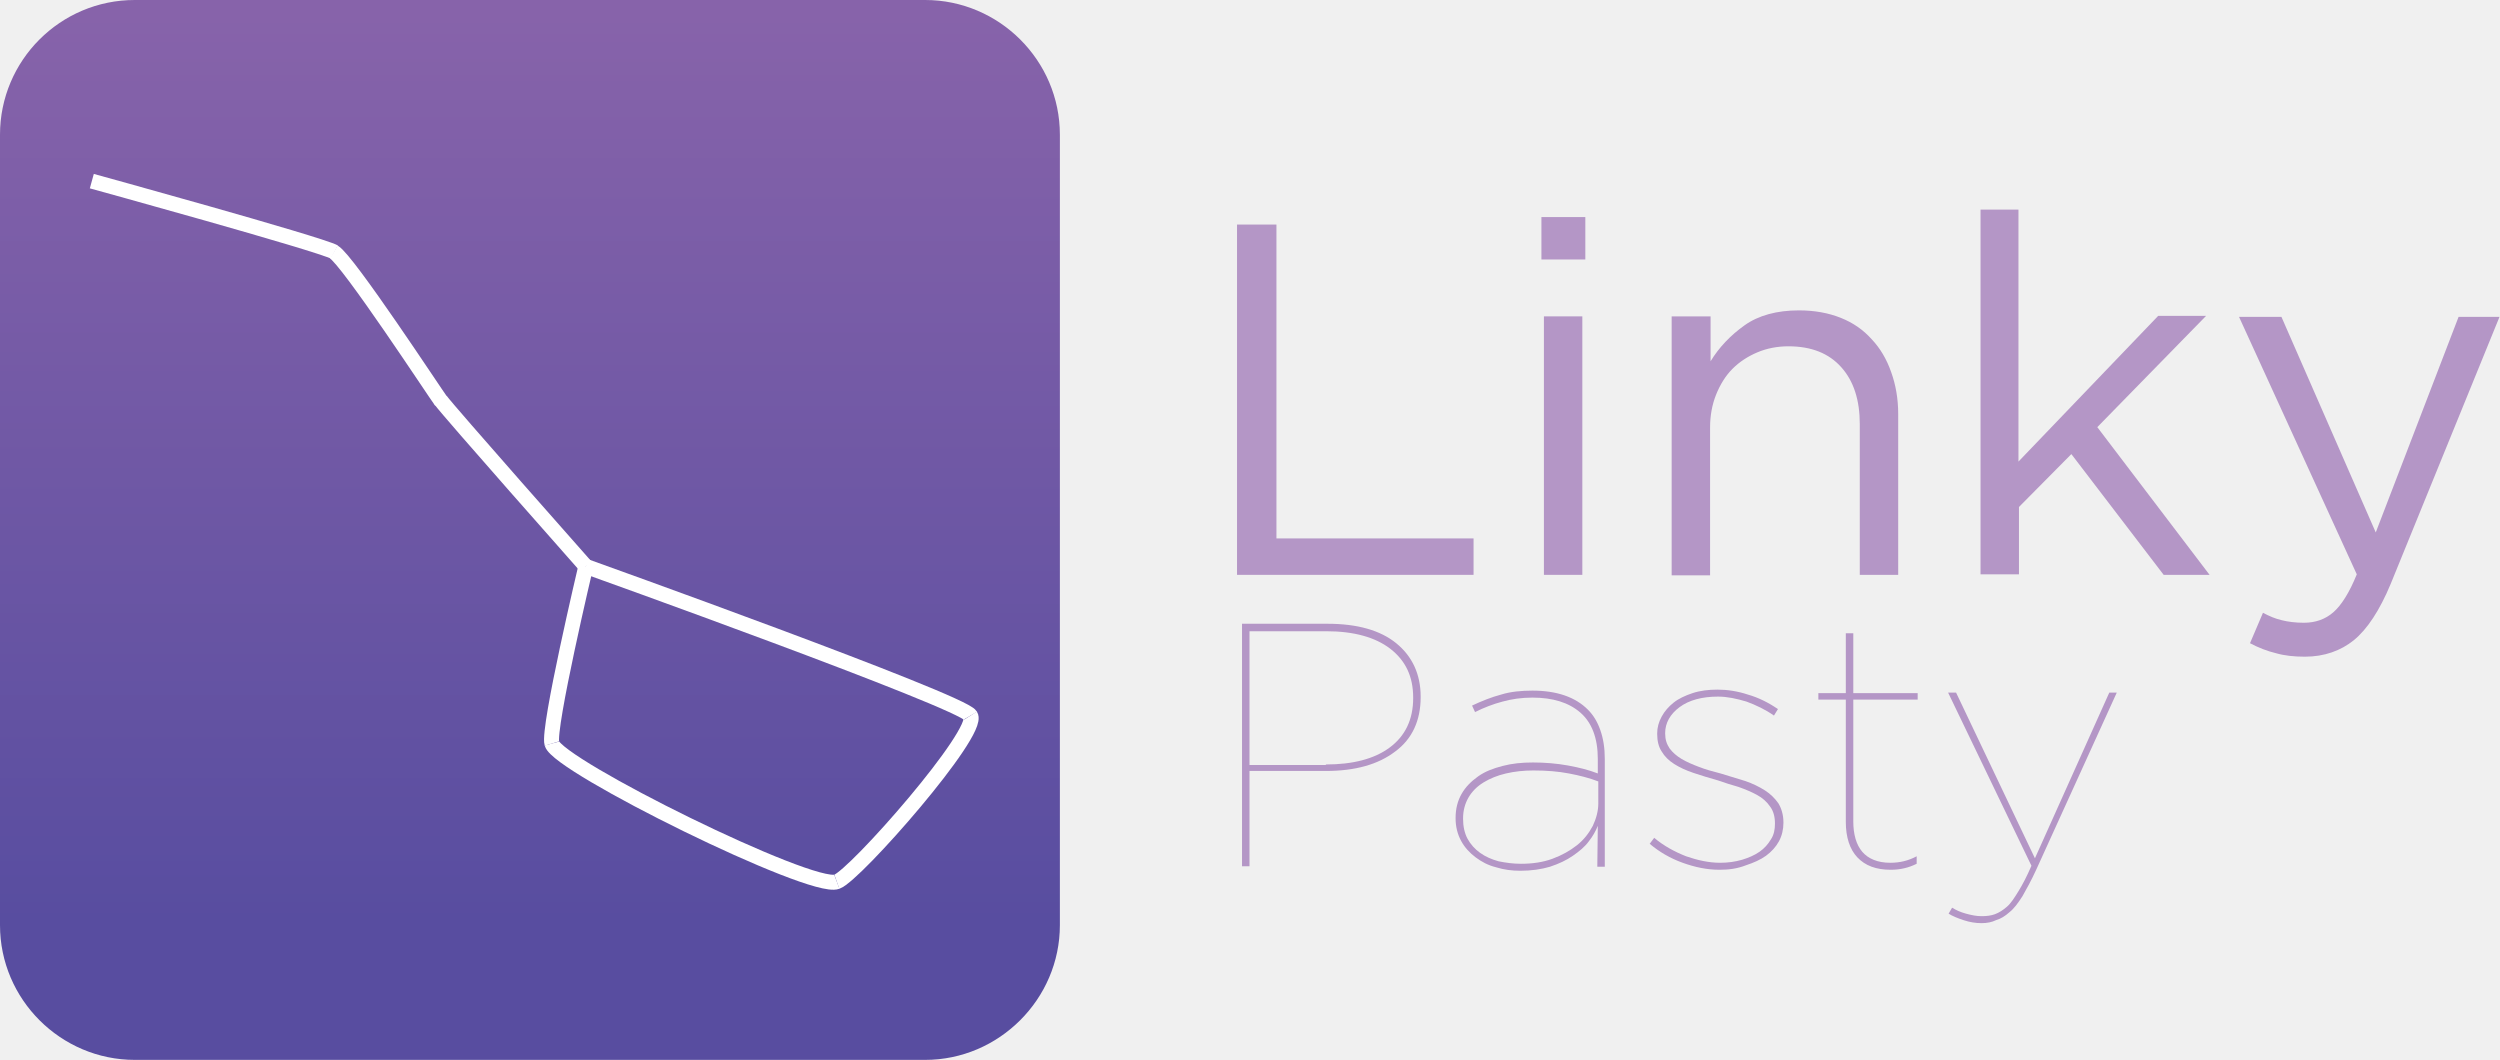
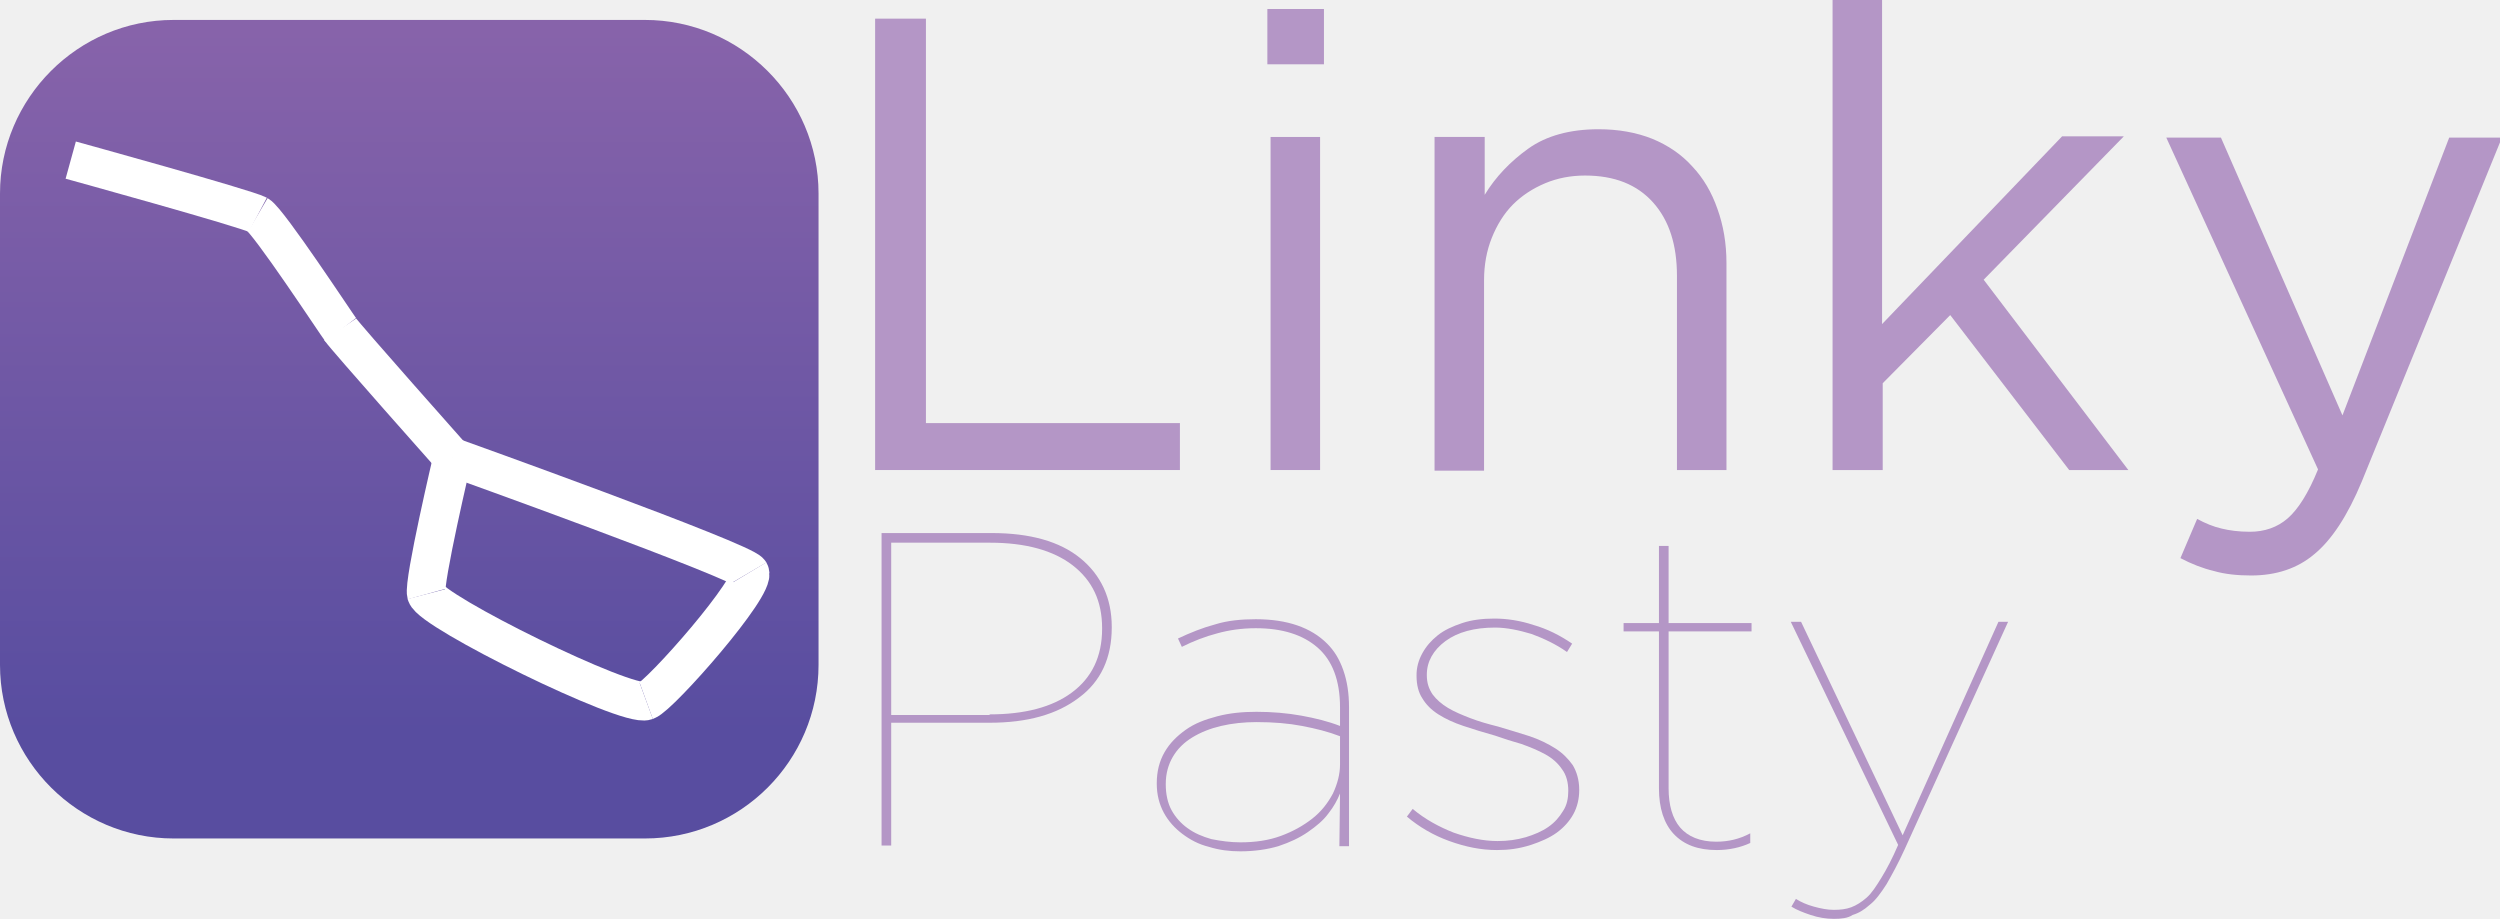
- <svg xmlns="http://www.w3.org/2000/svg" version="1.1" x="0px" y="0px" viewBox="0 0 501 212.4" enable-background="new 0 0 501 212.4" xml:space="preserve">
+ <svg xmlns="http://www.w3.org/2000/svg" version="1.1" x="0px" y="0px" viewBox="0 0 388.8 142.9" enable-background="new 0 0 388.8 142.9" xml:space="preserve">
  <g id="Calque_1">
    <g>
	</g>
  </g>
  <g id="Calque_3">
</g>
  <g id="Calque_2">
-     <linearGradient id="SVGID_1_" gradientUnits="userSpaceOnUse" x1="106.186" y1="210.521" x2="106.186" y2="2.642">
+     <linearGradient id="SVGID_1_" gradientUnits="userSpaceOnUse" x1="63.645" y1="129.28" x2="63.645" y2="4.683">
      <stop offset="0.123" style="stop-color:#584DA0" />
      <stop offset="1" style="stop-color:#8763AA" />
    </linearGradient>
-     <path fill="url(#SVGID_1_)" d="M185.4,212.4H27c-14.8,0-27-12.1-27-27V27C0,12.1,12.1,0,27,0h158.4c14.8,0,27,12.1,27,27v158.4   C212.4,200.2,200.2,212.4,185.4,212.4z" />
+     <path fill="url(#SVGID_1_)" d="M100.3,130.4H27c-14.8,0-27-12.1-27-27V30.1c0-14.8,12.1-27,27-27h73.3c14.8,0,27,12.1,27,27v73.3   C127.3,118.3,115.2,130.4,100.3,130.4z" />
    <g>
-       <path fill="#FFFFFF" stroke="#FFFFFF" stroke-width="3" stroke-miterlimit="10" d="M88.3,80.2c1.4,2,29.1,33.3,29.1,33.3" />
+       <path fill="#FFFFFF" stroke="#FFFFFF" stroke-width="6" stroke-miterlimit="10" d="M52.9,51.2c0.8,1.2,17.5,20,17.5,20" />
      <g>
-         <path fill="none" stroke="#FFFFFF" stroke-width="3" stroke-miterlimit="10" d="M66.9,50.5c2.8,1.6,20.3,28.3,21.5,29.9" />
-         <path fill="#FFFFFF" stroke="#FFFFFF" stroke-width="3" stroke-miterlimit="10" d="M117.4,113.5c0,0-7.7,32.5-6.8,35.5" />
-         <path fill="none" stroke="#FFFFFF" stroke-width="3" stroke-miterlimit="10" d="M110.6,149c1.2,4.5,52,29.6,57.1,27.7" />
-         <path fill="none" stroke="#FFFFFF" stroke-width="3" stroke-miterlimit="10" d="M167.7,176.7c3.7-1.3,28.9-30,26.8-33.3" />
-         <path fill="none" stroke="#FFFFFF" stroke-width="3" stroke-miterlimit="10" d="M194.5,143.4c-1.7-2.9-77.1-29.9-77.1-29.9" />
-         <path fill="none" stroke="#FFFFFF" stroke-width="3" stroke-miterlimit="10" d="M18.4,36.3c0,0,45.4,12.5,48.6,14.2" />
+         <path fill="none" stroke="#FFFFFF" stroke-width="6" stroke-miterlimit="10" d="M40.1,33.4c1.7,1,12.2,17,12.9,17.9" />
+         <path fill="#FFFFFF" stroke="#FFFFFF" stroke-width="6" stroke-miterlimit="10" d="M70.4,71.1c0,0-4.6,19.5-4.1,21.3" />
+         <path fill="none" stroke="#FFFFFF" stroke-width="6" stroke-miterlimit="10" d="M66.3,92.4c0.7,2.7,31.2,17.7,34.2,16.6" />
+         <path fill="none" stroke="#FFFFFF" stroke-width="6" stroke-miterlimit="10" d="M100.5,109c2.2-0.8,17.3-18,16.1-20" />
+         <path fill="none" stroke="#FFFFFF" stroke-width="6" stroke-miterlimit="10" d="M116.6,89c-1-1.7-46.2-17.9-46.2-17.9" />
+         <path fill="none" stroke="#FFFFFF" stroke-width="6" stroke-miterlimit="10" d="M11,24.9c0,0,27.2,7.5,29.1,8.5" />
      </g>
    </g>
    <g>
-       <path fill="#B496C6" d="M247.9,45h7.9v62.9h39.5v7.3h-47.4V45z" />
-       <path fill="#B496C6" d="M308.9,43.5h8.8V52h-8.8V43.5z M309.4,63.4h7.7v51.8h-7.7V63.4z" />
-       <path fill="#B496C6" d="M335.1,63.4h7.7v9c1.7-2.8,4-5.2,6.8-7.2c2.8-2,6.5-3,10.9-3c3.1,0,5.9,0.5,8.4,1.5s4.5,2.4,6.2,4.3    c1.7,1.8,3,4,3.9,6.6c0.9,2.5,1.4,5.3,1.4,8.4v32.2h-7.7V85c0-4.8-1.2-8.6-3.7-11.4c-2.5-2.8-6-4.2-10.6-4.2    c-2.2,0-4.3,0.4-6.2,1.2c-1.9,0.8-3.6,1.9-5,3.3c-1.4,1.4-2.5,3.2-3.3,5.2c-0.8,2-1.2,4.2-1.2,6.6v29.6h-7.7V63.4z" />
-       <path fill="#B496C6" d="M396.8,42h7.7v50.5l28-29.2h9.6l-21.8,22.3l22.5,29.6h-9.2L415.1,91l-10.5,10.6v13.5h-7.7V42z" />
-       <path fill="#B496C6" d="M461.9,131.6c-2.1,0-4.1-0.2-5.8-0.7c-1.7-0.4-3.5-1.1-5.2-2l2.6-6.1c1.3,0.7,2.5,1.2,3.8,1.5    c1.2,0.3,2.7,0.5,4.4,0.5c2.3,0,4.3-0.7,5.9-2.1s3.2-3.9,4.7-7.6l-23.6-51.6h8.5l18.9,43.2l16.6-43.2h8.2l-21.8,53.5    c-2.2,5.3-4.7,9.1-7.4,11.3C469.1,130.4,465.8,131.6,461.9,131.6z" />
+       <path fill="#B496C6" d="M136.1,2.9h7.9v62.9h39.5v7.3h-47.4V2.9z" />
+       <path fill="#B496C6" d="M197.1,1.4h8.8V10h-8.8V1.4z M197.6,21.3h7.7v51.8h-7.7V21.3z" />
+       <path fill="#B496C6" d="M223.2,21.3h7.7v9c1.7-2.8,4-5.2,6.8-7.2c2.8-2,6.5-3,10.9-3c3.1,0,5.9,0.5,8.4,1.5c2.4,1,4.5,2.4,6.2,4.3    c1.7,1.8,3,4,3.9,6.6c0.9,2.5,1.4,5.3,1.4,8.4v32.2h-7.7V42.9c0-4.8-1.2-8.6-3.7-11.4c-2.5-2.8-6-4.2-10.6-4.2    c-2.2,0-4.3,0.4-6.2,1.2c-1.9,0.8-3.6,1.9-5,3.3c-1.4,1.4-2.5,3.2-3.3,5.2c-0.8,2-1.2,4.2-1.2,6.6v29.6h-7.7V21.3z" />
+       <path fill="#B496C6" d="M285-0.1h7.7v50.5l28-29.2h9.6l-21.8,22.3L331,73.1h-9.2L303.3,49l-10.5,10.6v13.5H285V-0.1z" />
+       <path fill="#B496C6" d="M350.1,89.5c-2.1,0-4.1-0.2-5.8-0.7c-1.7-0.4-3.5-1.1-5.2-2l2.6-6.1c1.3,0.7,2.5,1.2,3.8,1.5    c1.2,0.3,2.7,0.5,4.4,0.5c2.3,0,4.3-0.7,5.9-2.1s3.2-3.9,4.7-7.6l-23.6-51.6h8.5l18.9,43.2l16.6-43.2h8.2l-21.8,53.5    c-2.2,5.3-4.7,9.1-7.4,11.3C357.3,88.4,354,89.5,350.1,89.5z" />
    </g>
    <g>
-       <path fill="#B496C6" d="M248.9,125H266c6,0,10.6,1.3,13.8,3.9c3.2,2.6,4.9,6.2,4.9,10.7v0.1c0,4.7-1.7,8.4-5.1,10.9    c-3.4,2.6-8,3.9-13.9,3.9h-15.3v19.1h-1.5V125z M265.7,153.2c5.4,0,9.7-1.1,12.8-3.4c3.1-2.3,4.7-5.6,4.7-9.9v-0.1    c0-4.2-1.5-7.4-4.6-9.8c-3-2.3-7.3-3.5-12.8-3.5h-15.4v26.8H265.7z" />
-       <path fill="#B496C6" d="M304.7,174.5c-1.7,0-3.3-0.2-4.9-0.7c-1.6-0.4-2.9-1.1-4.1-2c-1.2-0.9-2.2-2-2.9-3.3    c-0.7-1.3-1.1-2.8-1.1-4.5v-0.1c0-1.8,0.4-3.4,1.2-4.8c0.8-1.4,1.9-2.5,3.3-3.5s3-1.6,4.9-2.1s3.9-0.7,6.1-0.7    c2.4,0,4.8,0.2,7,0.6c2.2,0.4,4.2,0.9,6,1.6v-2.9c0-4.2-1.2-7.3-3.5-9.3c-2.3-2-5.5-3-9.6-3c-2.2,0-4.2,0.3-6,0.8    c-1.9,0.5-3.7,1.2-5.5,2.1l-0.6-1.3c1.9-0.9,3.9-1.7,5.8-2.2c1.9-0.6,4.1-0.8,6.3-0.8c4.9,0,8.6,1.3,11.1,3.8    c1.1,1.1,1.9,2.4,2.5,4.1c0.6,1.7,0.9,3.6,0.9,5.8v21.6h-1.5l0.1-8.2c-0.4,1-1,2.1-1.8,3.1c-0.8,1.1-1.9,2-3.2,2.9    c-1.3,0.9-2.8,1.6-4.6,2.2C308.9,174.2,306.9,174.5,304.7,174.5z M304.8,173.1c2.3,0,4.4-0.3,6.3-1c1.9-0.7,3.5-1.6,4.9-2.7    c1.4-1.1,2.4-2.4,3.2-3.9c0.7-1.5,1.1-3,1.1-4.5v-4.4c-1.8-0.7-3.8-1.2-5.9-1.6c-2.1-0.4-4.4-0.6-7.1-0.6c-1.9,0-3.8,0.2-5.5,0.6    c-1.7,0.4-3.2,1-4.5,1.8c-1.3,0.8-2.3,1.8-3,3c-0.7,1.2-1.1,2.6-1.1,4.2v0.1c0,1.5,0.3,2.9,0.9,4c0.6,1.1,1.5,2.1,2.5,2.8    c1.1,0.8,2.3,1.3,3.7,1.7C301.8,172.9,303.2,173.1,304.8,173.1z" />
-       <path fill="#B496C6" d="M344.6,174.3c-2.5,0-4.9-0.5-7.4-1.4c-2.5-0.9-4.7-2.2-6.6-3.8l0.9-1.2c1.9,1.6,4.1,2.8,6.4,3.7    c2.3,0.8,4.6,1.3,6.8,1.3c1.6,0,3-0.2,4.4-0.6c1.3-0.4,2.5-0.9,3.5-1.6c1-0.7,1.7-1.5,2.3-2.5c0.6-0.9,0.8-2,0.8-3.1V165    c0-1.3-0.3-2.5-1-3.4c-0.6-0.9-1.5-1.7-2.6-2.3c-1.1-0.6-2.3-1.1-3.7-1.6c-1.4-0.4-2.7-0.8-4.1-1.3c-1.8-0.5-3.4-1-4.9-1.5    c-1.5-0.5-2.8-1.1-3.9-1.8s-1.9-1.5-2.5-2.5c-0.6-0.9-0.9-2.1-0.9-3.5v-0.1c0-1.2,0.3-2.3,0.9-3.4c0.6-1.1,1.4-2,2.4-2.8    c1-0.8,2.3-1.4,3.8-1.9c1.5-0.5,3.2-0.7,5-0.7c1.9,0,4,0.3,6.1,1c2.1,0.6,4.1,1.6,6,2.9l-0.8,1.3c-1.7-1.2-3.6-2.1-5.5-2.8    c-2-0.6-3.9-1-5.7-1c-3.2,0-5.8,0.7-7.7,2.1c-1.9,1.4-2.9,3.2-2.9,5.2v0.1c0,1.2,0.3,2.1,0.9,3c0.6,0.8,1.4,1.5,2.4,2.1    c1,0.6,2.2,1.1,3.5,1.6c1.3,0.5,2.7,0.9,4.3,1.3c1.7,0.5,3.3,1,4.9,1.5c1.5,0.5,2.9,1.2,4,1.9c1.1,0.7,2,1.6,2.7,2.6    c0.6,1,1,2.3,1,3.8v0.1c0,1.3-0.3,2.6-0.9,3.7c-0.6,1.1-1.5,2.1-2.6,2.9c-1.1,0.8-2.5,1.4-4,1.9    C348.1,174.1,346.4,174.3,344.6,174.3z" />
-       <path fill="#B496C6" d="M378.9,174.3c-2.9,0-5.1-0.8-6.7-2.5c-1.5-1.6-2.3-4-2.3-7.1v-24.5h-5.5v-1.3h5.5v-12h1.5v12h12.9v1.3    h-12.9v24.4c0,2.6,0.6,4.7,1.8,6.1c1.2,1.4,3.1,2.2,5.6,2.2c1.9,0,3.6-0.4,5.3-1.3v1.5C382.5,173.9,380.8,174.3,378.9,174.3z" />
-       <path fill="#B496C6" d="M397.1,185c-1.2,0-2.4-0.2-3.6-0.6c-1.2-0.4-2.2-0.8-3-1.3l0.7-1.2c0.8,0.5,1.7,0.9,2.8,1.2    c1.1,0.3,2.1,0.5,3.1,0.5c1,0,1.9-0.1,2.7-0.4c0.8-0.3,1.6-0.8,2.4-1.5c0.8-0.7,1.5-1.8,2.3-3.1c0.8-1.3,1.7-3,2.6-5.1l-16.7-34.7    h1.6l15.8,33.2l14.9-33.2h1.5l-16.1,35.4c-1,2.2-2,4-2.8,5.4c-0.9,1.4-1.7,2.5-2.6,3.2c-0.9,0.8-1.7,1.3-2.7,1.6    C399.2,184.8,398.2,185,397.1,185z" />
+       <path fill="#B496C6" d="M137.1,82.9h17.1c6,0,10.6,1.3,13.8,3.9c3.2,2.6,4.9,6.2,4.9,10.7v0.1c0,4.7-1.7,8.4-5.1,10.9    c-3.4,2.6-8,3.9-13.9,3.9h-15.3v19.1h-1.5V82.9z M153.9,111.1c5.4,0,9.7-1.1,12.8-3.4c3.1-2.3,4.7-5.6,4.7-9.9v-0.1    c0-4.2-1.5-7.4-4.6-9.8c-3-2.3-7.3-3.5-12.8-3.5h-15.4v26.8H153.9z" />
+       <path fill="#B496C6" d="M192.9,132.4c-1.7,0-3.3-0.2-4.9-0.7c-1.6-0.4-2.9-1.1-4.1-2c-1.2-0.9-2.2-2-2.9-3.3    c-0.7-1.3-1.1-2.8-1.1-4.5v-0.1c0-1.8,0.4-3.4,1.2-4.8c0.8-1.4,1.9-2.5,3.3-3.5s3-1.6,4.9-2.1s3.9-0.7,6.1-0.7    c2.4,0,4.8,0.2,7,0.6c2.2,0.4,4.2,0.9,6,1.6V110c0-4.2-1.2-7.3-3.5-9.3c-2.3-2-5.5-3-9.6-3c-2.2,0-4.2,0.3-6,0.8    c-1.9,0.5-3.7,1.2-5.5,2.1l-0.6-1.3c1.9-0.9,3.9-1.7,5.8-2.2c1.9-0.6,4.1-0.8,6.3-0.8c4.9,0,8.6,1.3,11.1,3.8    c1.1,1.1,1.9,2.4,2.5,4.1c0.6,1.7,0.9,3.6,0.9,5.8v21.6h-1.5l0.1-8.2c-0.4,1-1,2.1-1.8,3.1c-0.8,1.1-1.9,2-3.2,2.9    c-1.3,0.9-2.8,1.6-4.6,2.2C197.1,132.1,195.1,132.4,192.9,132.4z M192.9,131c2.3,0,4.4-0.3,6.3-1c1.9-0.7,3.5-1.6,4.9-2.7    c1.4-1.1,2.4-2.4,3.2-3.9c0.7-1.5,1.1-3,1.1-4.5v-4.4c-1.8-0.7-3.8-1.2-5.9-1.6c-2.1-0.4-4.4-0.6-7.1-0.6c-1.9,0-3.8,0.2-5.5,0.6    c-1.7,0.4-3.2,1-4.5,1.8c-1.3,0.8-2.3,1.8-3,3c-0.7,1.2-1.1,2.6-1.1,4.2v0.1c0,1.5,0.3,2.9,0.9,4c0.6,1.1,1.5,2.1,2.5,2.8    c1.1,0.8,2.3,1.3,3.7,1.7C189.9,130.8,191.4,131,192.9,131z" />
+       <path fill="#B496C6" d="M232.8,132.2c-2.5,0-4.9-0.5-7.4-1.4c-2.5-0.9-4.7-2.2-6.6-3.8l0.9-1.2c1.9,1.6,4.1,2.8,6.4,3.7    c2.3,0.8,4.6,1.3,6.8,1.3c1.6,0,3-0.2,4.4-0.6c1.3-0.4,2.5-0.9,3.5-1.6c1-0.7,1.7-1.5,2.3-2.5c0.6-0.9,0.8-2,0.8-3.1V123    c0-1.3-0.3-2.5-1-3.4c-0.6-0.9-1.5-1.7-2.6-2.3c-1.1-0.6-2.3-1.1-3.7-1.6c-1.4-0.4-2.7-0.8-4.1-1.3c-1.8-0.5-3.4-1-4.9-1.5    c-1.5-0.5-2.8-1.1-3.9-1.8s-1.9-1.5-2.5-2.5c-0.6-0.9-0.9-2.1-0.9-3.5V105c0-1.2,0.3-2.3,0.9-3.4c0.6-1.1,1.4-2,2.4-2.8    c1-0.8,2.3-1.4,3.8-1.9c1.5-0.5,3.2-0.7,5-0.7c1.9,0,4,0.3,6.1,1c2.1,0.6,4.1,1.6,6,2.9l-0.8,1.3c-1.7-1.2-3.6-2.1-5.5-2.8    c-2-0.6-3.9-1-5.7-1c-3.2,0-5.8,0.7-7.7,2.1c-1.9,1.4-2.9,3.2-2.9,5.2v0.1c0,1.2,0.3,2.1,0.9,3c0.6,0.8,1.4,1.5,2.4,2.1    c1,0.6,2.2,1.1,3.5,1.6c1.3,0.5,2.7,0.9,4.3,1.3c1.7,0.5,3.3,1,4.9,1.5c1.5,0.5,2.9,1.2,4,1.9c1.1,0.7,2,1.6,2.7,2.6    c0.6,1,1,2.3,1,3.8v0.1c0,1.3-0.3,2.6-0.9,3.7c-0.6,1.1-1.5,2.1-2.6,2.9c-1.1,0.8-2.5,1.4-4,1.9    C236.2,132,234.6,132.2,232.8,132.2z" />
+       <path fill="#B496C6" d="M267,132.2c-2.9,0-5.1-0.8-6.7-2.5c-1.5-1.6-2.3-4-2.3-7.1V98.2h-5.5v-1.3h5.5v-12h1.5v12h12.9v1.3h-12.9    v24.4c0,2.6,0.6,4.7,1.8,6.1c1.2,1.4,3.1,2.2,5.6,2.2c1.9,0,3.6-0.4,5.3-1.3v1.5C270.7,131.8,268.9,132.2,267,132.2z" />
+       <path fill="#B496C6" d="M285.2,142.9c-1.2,0-2.4-0.2-3.6-0.6c-1.2-0.4-2.2-0.8-3-1.3l0.7-1.2c0.8,0.5,1.7,0.9,2.8,1.2    c1.1,0.3,2.1,0.5,3.1,0.5c1,0,1.9-0.1,2.7-0.4c0.8-0.3,1.6-0.8,2.4-1.5c0.8-0.7,1.5-1.8,2.3-3.1c0.8-1.3,1.7-3,2.6-5.1l-16.7-34.7    h1.6l15.8,33.2l14.9-33.2h1.5l-16.1,35.4c-1,2.2-2,4-2.8,5.4c-0.9,1.4-1.7,2.5-2.6,3.2c-0.9,0.8-1.7,1.3-2.7,1.6    C287.4,142.8,286.3,142.9,285.2,142.9z" />
    </g>
    <g>
	</g>
    <g>
	</g>
    <g>
	</g>
    <g>
	</g>
    <g>
	</g>
    <g>
	</g>
  </g>
</svg>
